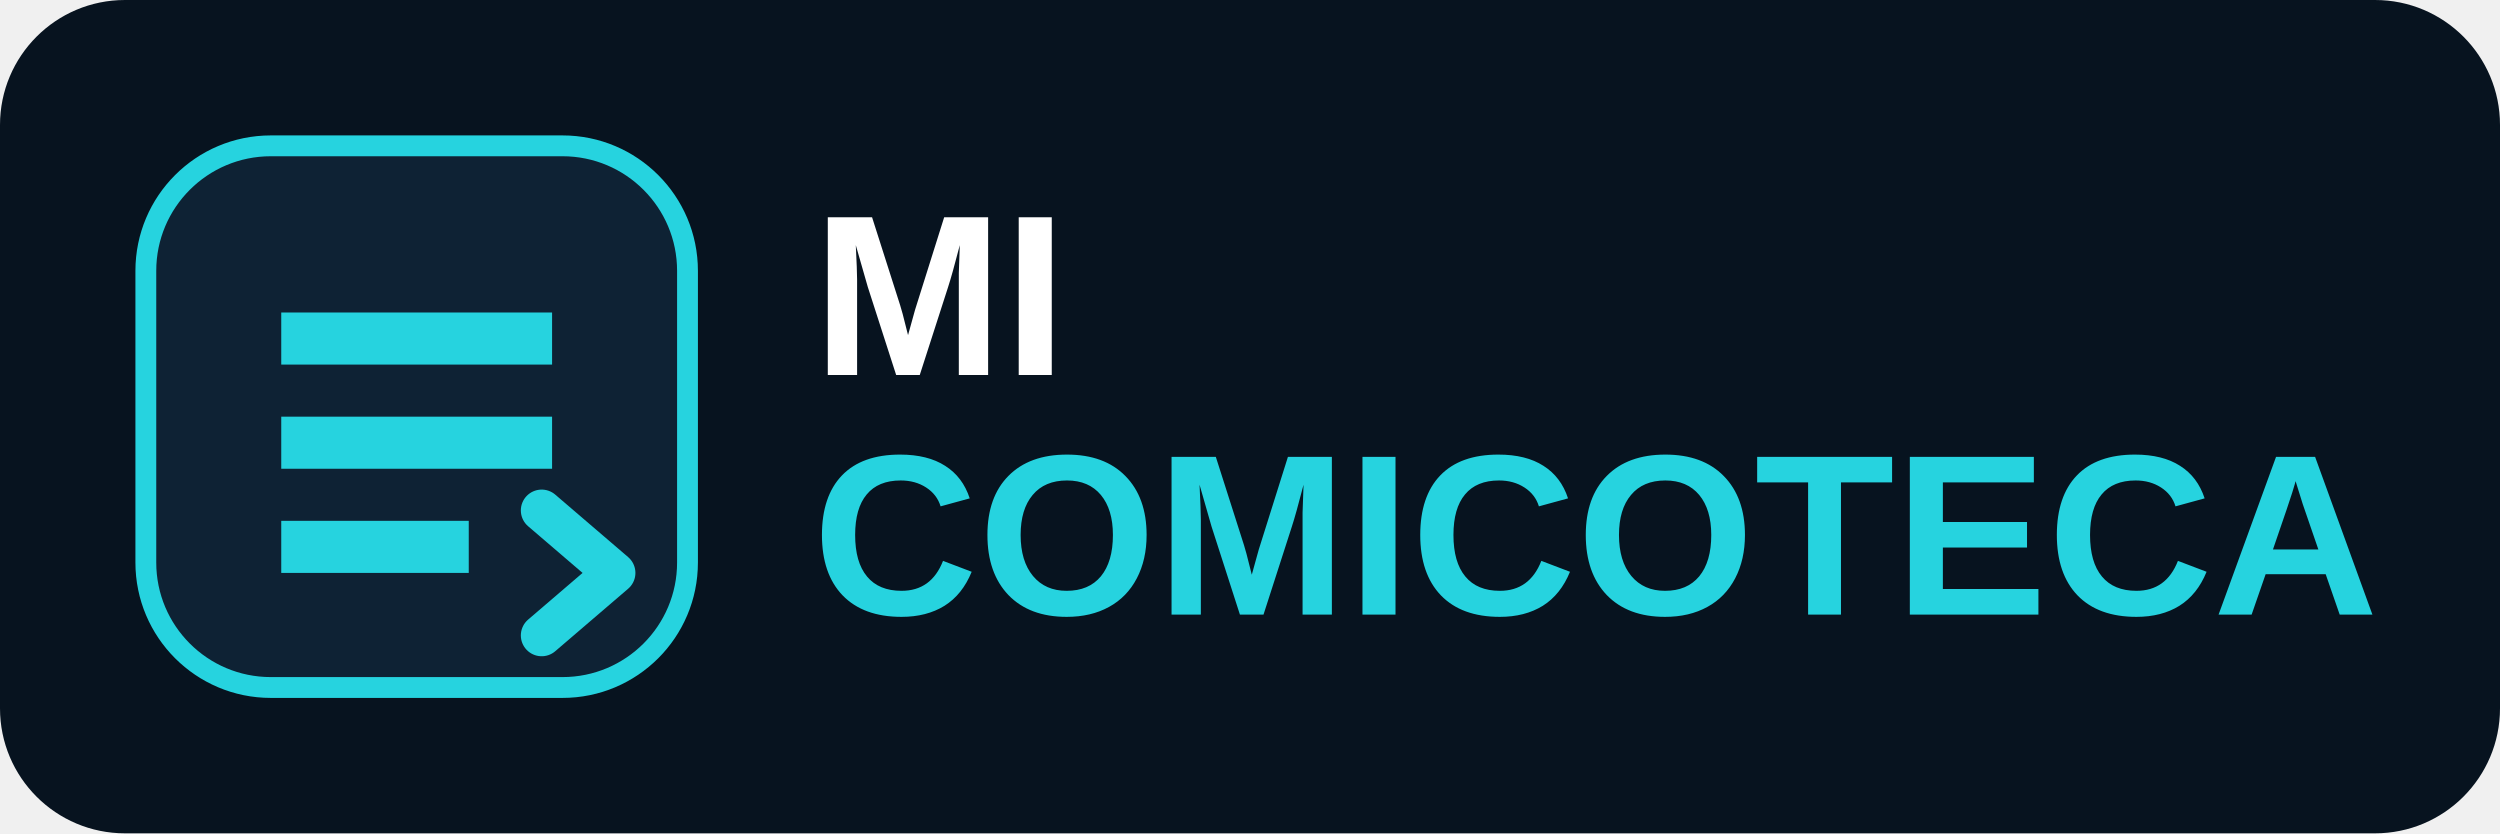
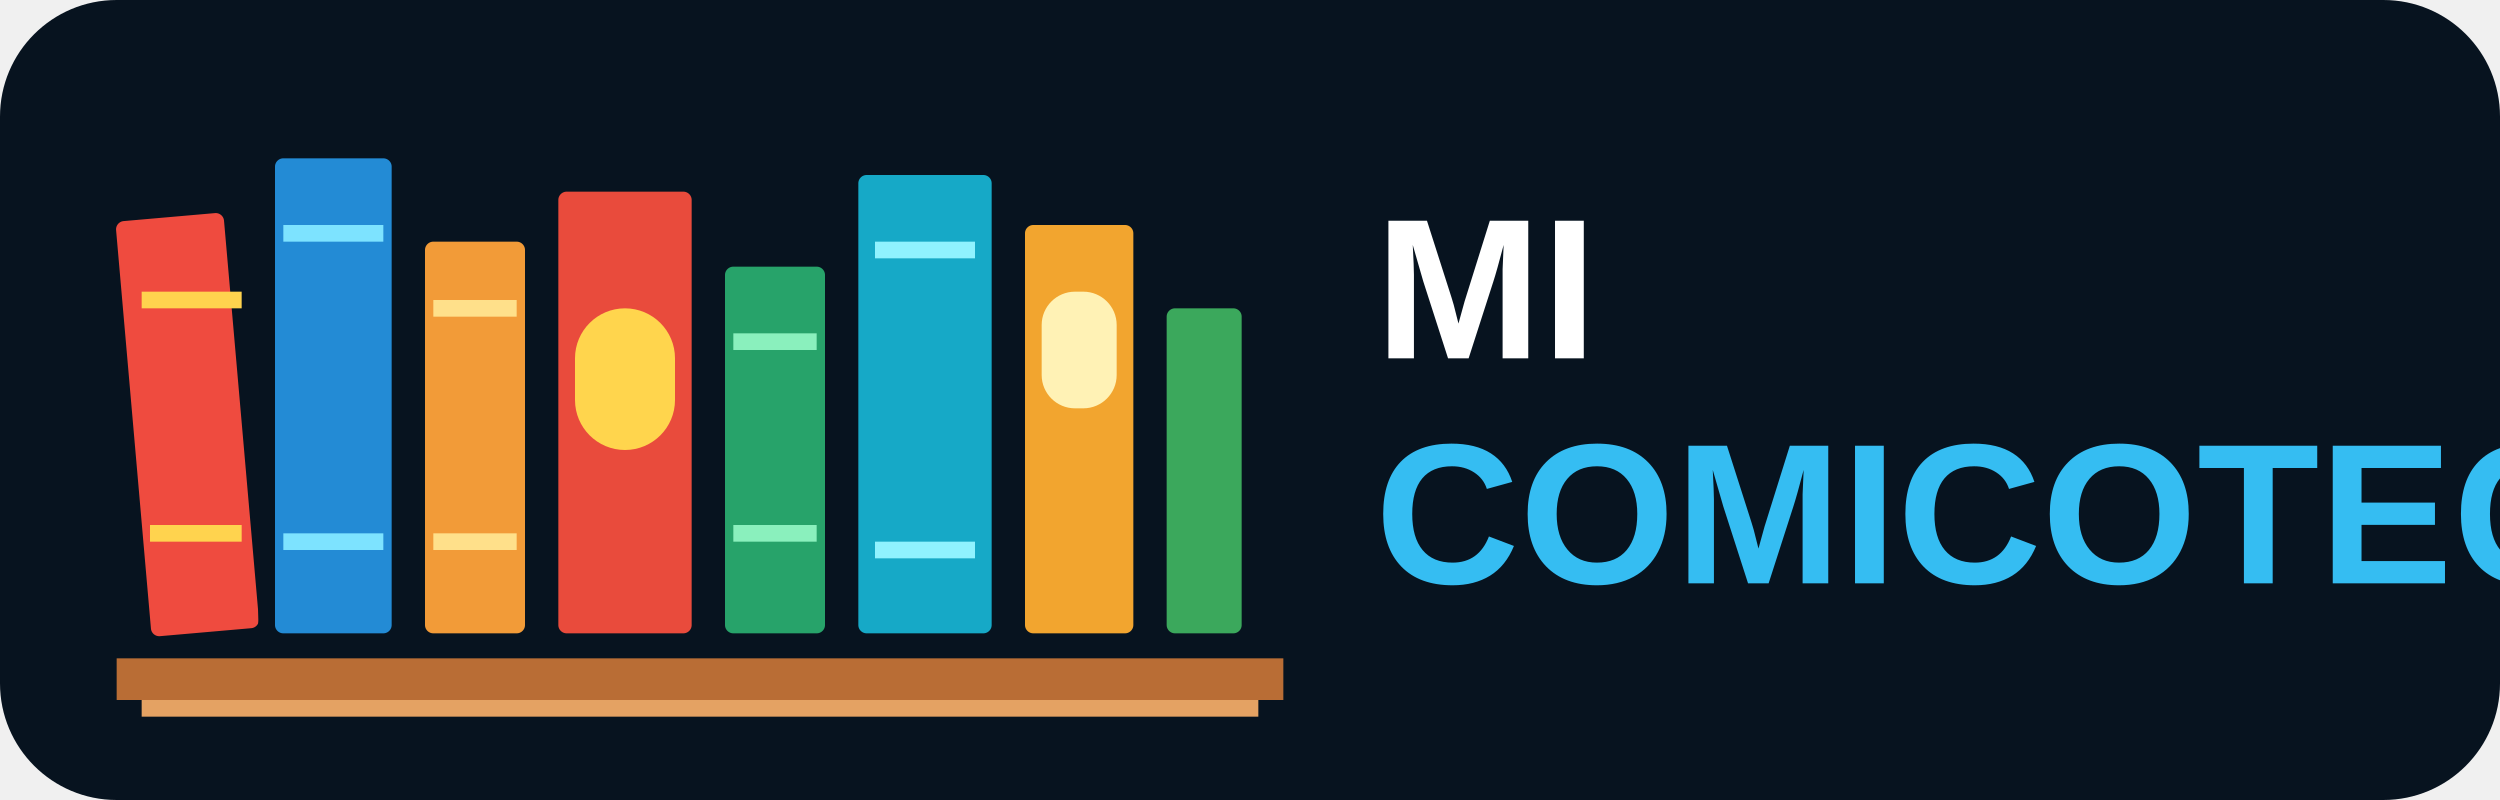
- <svg xmlns="http://www.w3.org/2000/svg" viewBox="0 0 240 80" role="img" aria-label="MI COMICOTECA">
-   <rect width="240" height="80" rx="12" fill="#07131f" />
-   <g transform="translate(14 14)">
-     <rect x="0" y="0" width="52" height="52" rx="12" fill="#0e2234" stroke="#26d3df" stroke-width="2" />
-     <path d="M13 16h26v5H13zm0 10h26v5H13zm0 10h18v5H13z" fill="#26d3df" />
-     <path d="M38 35l7 6-7 6" fill="none" stroke="#26d3df" stroke-width="4" stroke-linecap="round" stroke-linejoin="round" />
+ <svg xmlns="http://www.w3.org/2000/svg" viewBox="0 0 300 96" role="img" aria-label="MI COMICOTECA">
+   <rect width="300" height="96" rx="14" fill="#07131f" />
+   <g transform="translate(13 8)" stroke="#07131f" stroke-width="2" stroke-linejoin="round">
+     <rect x="2" y="17" width="15" height="52" rx="2" fill="#ef4b3f" transform="rotate(-5 9 43)" />
+     <path d="M4 28h12M5 56h11" stroke="#ffd34e" />
+     <rect x="19" y="10" width="16" height="59" rx="2" fill="#238bd5" />
+     <path d="M21 20h12M21 57h12" stroke="#7de3ff" />
+     <rect x="37" y="20" width="14" height="49" rx="2" fill="#f29b38" />
+     <path d="M39 29h10M39 57h10" stroke="#ffe08a" />
+     <rect x="53" y="14" width="18" height="55" rx="2" fill="#e94b3c" />
+     <rect x="56" y="29" width="12" height="17" rx="6" fill="#ffd54d" stroke="none" />
+     <rect x="73" y="23" width="14" height="46" rx="2" fill="#27a36a" />
+     <path d="M75 33h10M75 56h10" stroke="#8af0bd" />
+     <rect x="89" y="12" width="18" height="57" rx="2" fill="#16a9c7" />
+     <path d="M92 22h12M92 58h12" stroke="#8ff2ff" />
+     <rect x="109" y="18" width="15" height="51" rx="2" fill="#f2a52f" />
+     <rect x="112" y="27" width="9" height="14" rx="4" fill="#fff2b5" stroke="none" />
+     <rect x="126" y="28" width="11" height="41" rx="2" fill="#3ba85c" />
+     <path d="M0 70h142v7H0z" fill="#b96d35" />
+     <path d="M4 77h134" stroke="#e4a263" stroke-width="2" />
  </g>
-   <text x="78" y="36" fill="#ffffff" font-family="Arial, Helvetica, sans-serif" font-size="22" font-weight="700">MI</text>
-   <text x="78" y="59" fill="#26d3df" font-family="Arial, Helvetica, sans-serif" font-size="22" font-weight="700">COMICOTECA</text>
+   <g font-family="Arial,Helvetica,sans-serif" font-weight="900">
+     <text x="165" y="43" fill="#fff" font-size="24">MI</text>
+     <text x="165" y="70" fill="#35bdf2" font-size="24">COMICOTECA</text>
+   </g>
</svg>
